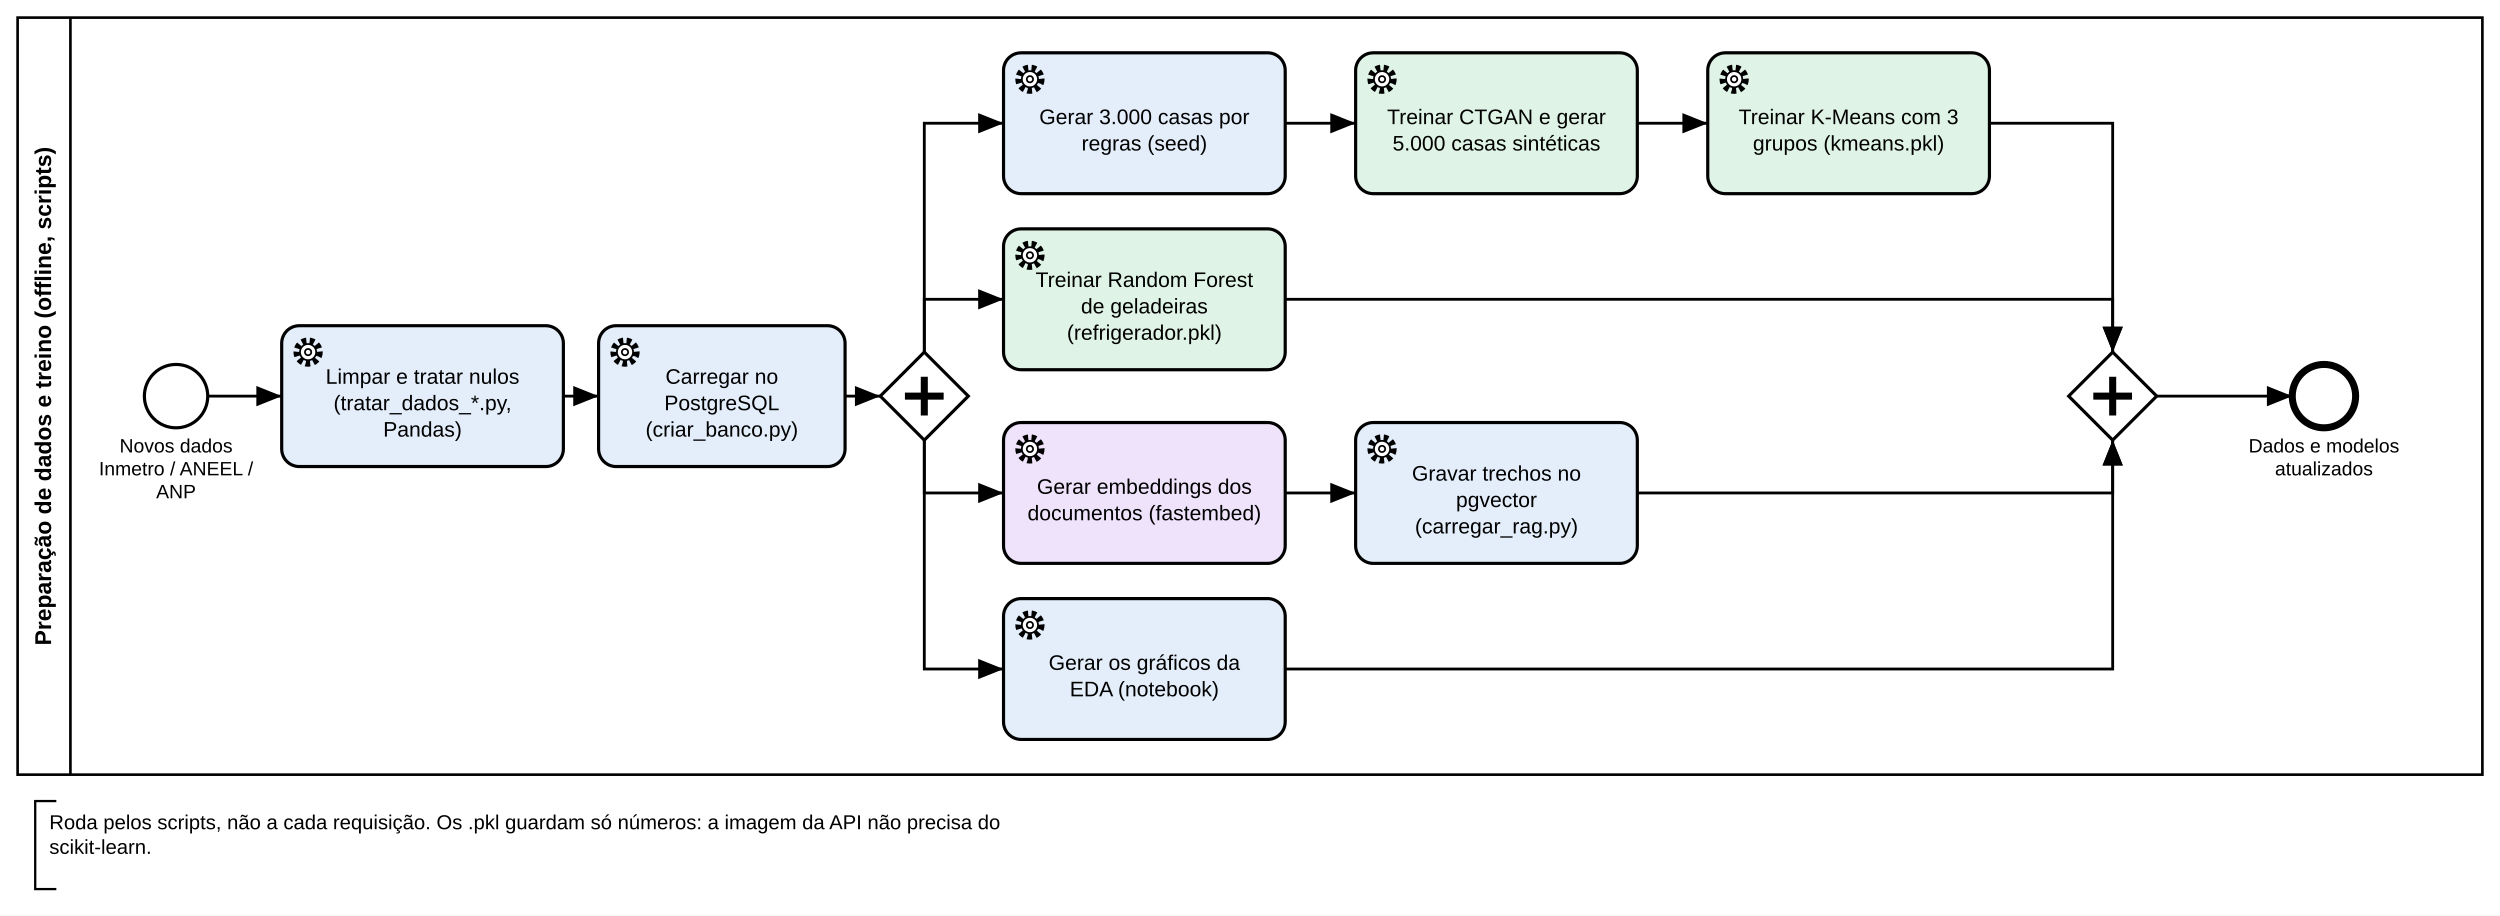
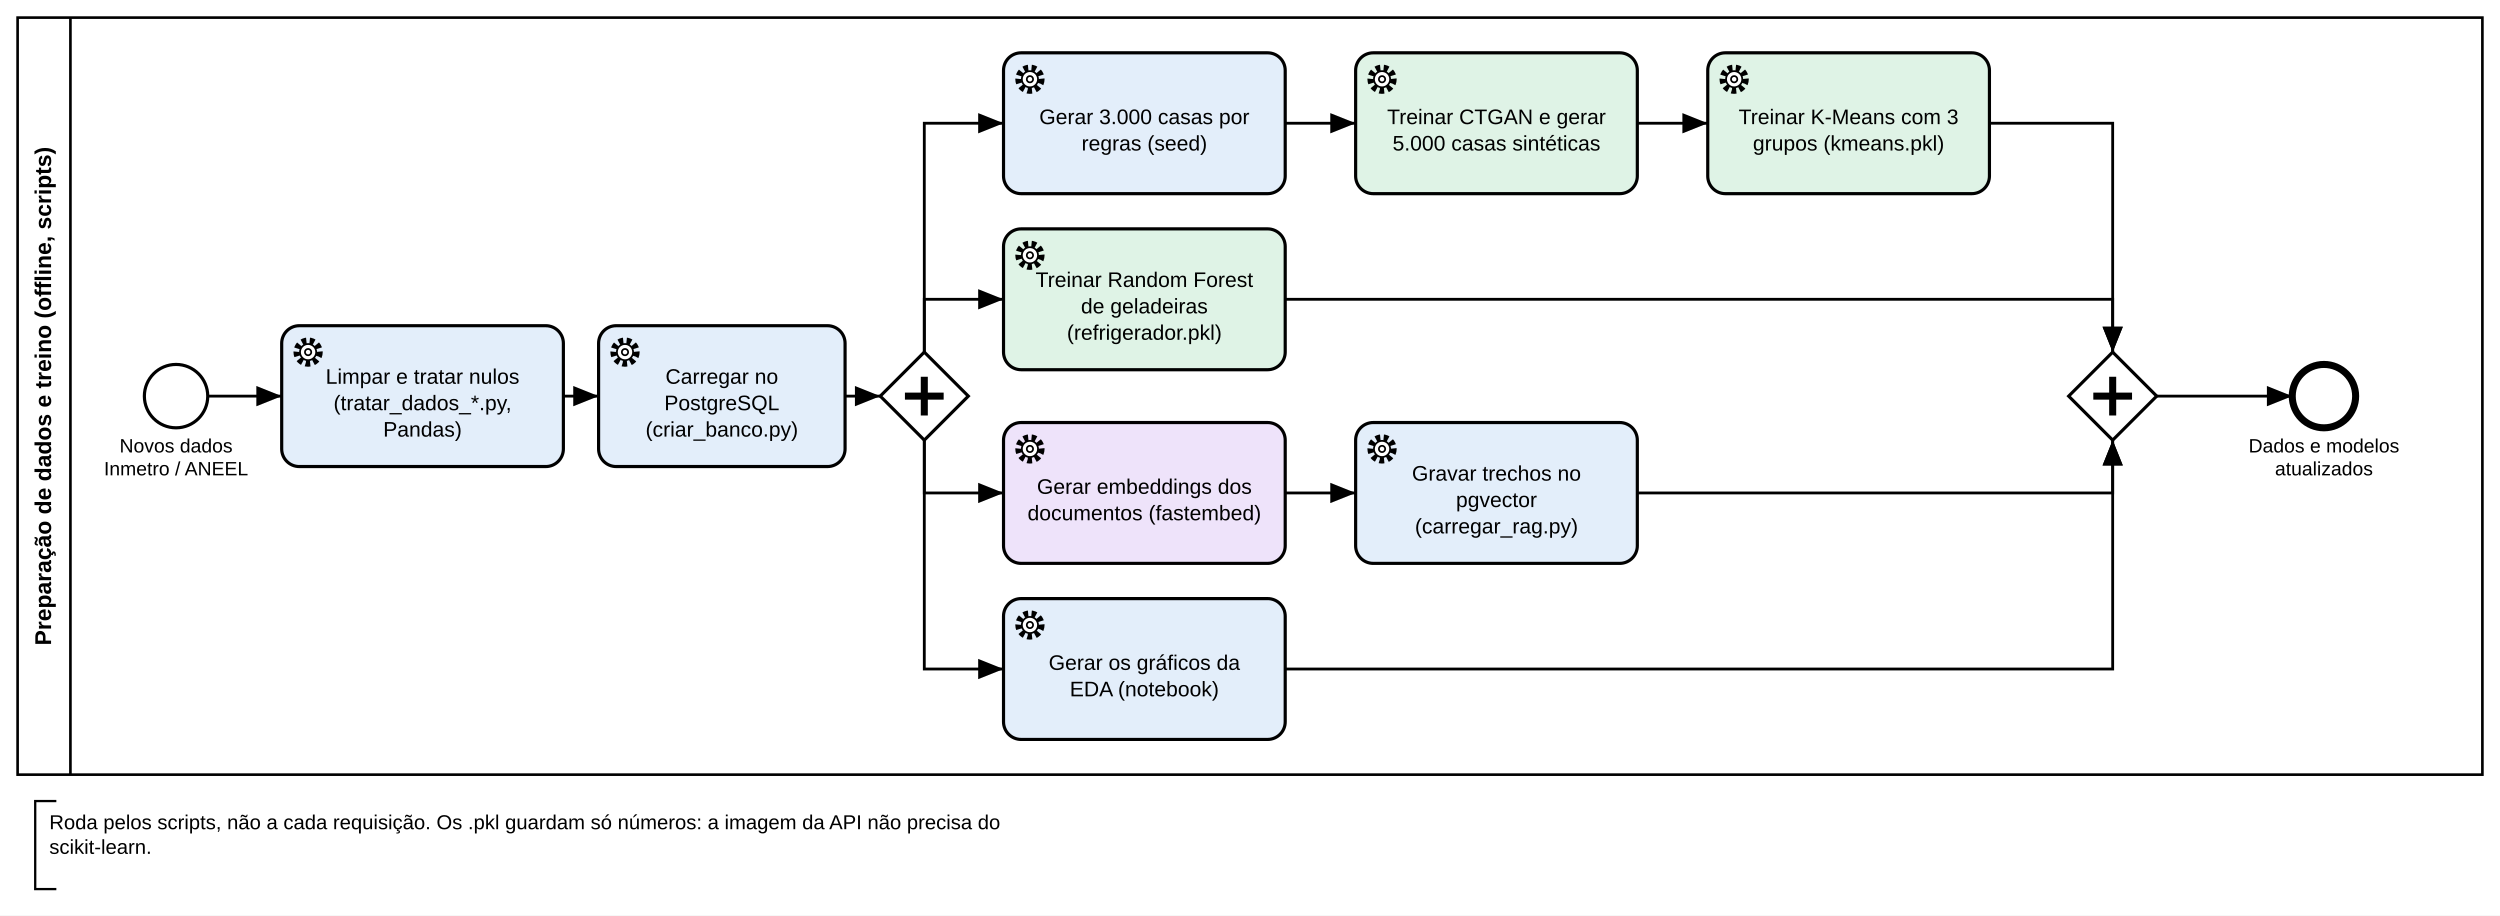
<svg xmlns="http://www.w3.org/2000/svg" viewBox="0 0 1420 520" width="1420" height="520" font-family="Arial, Helvetica, sans-serif" font-size="12">
  <defs>
    <marker id="seta" viewBox="0 0 10 10" refX="10" refY="5" markerWidth="9" markerHeight="9" orient="auto">
      <path d="M0,1 L10,5 L0,9 z" fill="#000" />
    </marker>
    <marker id="seta_msg" viewBox="0 0 10 10" refX="10" refY="5" markerWidth="10" markerHeight="10" orient="auto">
      <path d="M0,1 L10,5 L0,9 z" fill="#fff" stroke="#000" stroke-width="1" />
    </marker>
    <marker id="bola_msg" viewBox="0 0 10 10" refX="5" refY="5" markerWidth="8" markerHeight="8">
      <circle cx="5" cy="5" r="4" fill="#fff" stroke="#000" stroke-width="1" />
    </marker>
    <marker id="seta_dado" viewBox="0 0 10 10" refX="10" refY="5" markerWidth="8" markerHeight="8" orient="auto">
      <path d="M0,1 L10,5 L0,9" fill="none" stroke="#000" stroke-width="1.2" />
    </marker>
  </defs>
  <rect width="1420" height="520" fill="#fff" />
  <rect x="10" y="10" width="1400" height="430" fill="#FFFFFF" stroke="#000" stroke-width="1.5" />
  <line x1="40" y1="10" x2="40" y2="440" stroke="#000" stroke-width="1.5" />
  <text transform="translate(29,225.0) rotate(-90)" text-anchor="middle" font-size="13" font-weight="bold">Preparação de dados e treino (offline, scripts)</text>
  <path d="M32,455 L20,455 L20,505 L32,505" fill="none" stroke="#000" stroke-width="1.3" />
  <text x="28.0" y="471.0" text-anchor="start" font-size="11.5" font-weight="normal" font-style="normal">Roda pelos scripts, não a cada requisição. Os .pkl guardam só números: a imagem da API não precisa do</text>
  <text x="28.0" y="485.0" text-anchor="start" font-size="11.5" font-weight="normal" font-style="normal">scikit-learn.</text>
  <polyline points="118.0,225.0 160.0,225.0" fill="none" stroke="#000" stroke-width="1.6" marker-end="url(#seta)" />
  <polyline points="320.0,225.0 340.0,225.0" fill="none" stroke="#000" stroke-width="1.6" marker-end="url(#seta)" />
  <polyline points="480.0,225.0 500.0,225.0" fill="none" stroke="#000" stroke-width="1.6" marker-end="url(#seta)" />
  <polyline points="525.0,200.0 525.0,70.0 570.0,70.0" fill="none" stroke="#000" stroke-width="1.6" marker-end="url(#seta)" />
  <polyline points="525.0,200.0 525.0,170.0 570.0,170.0" fill="none" stroke="#000" stroke-width="1.6" marker-end="url(#seta)" />
  <polyline points="525.0,250.0 525.0,280.0 570.0,280.0" fill="none" stroke="#000" stroke-width="1.6" marker-end="url(#seta)" />
  <polyline points="525.0,250.0 525.0,380.0 570.0,380.0" fill="none" stroke="#000" stroke-width="1.6" marker-end="url(#seta)" />
  <polyline points="730.0,70.0 770.0,70.0" fill="none" stroke="#000" stroke-width="1.6" marker-end="url(#seta)" />
  <polyline points="930.0,70.0 970.0,70.0" fill="none" stroke="#000" stroke-width="1.6" marker-end="url(#seta)" />
  <polyline points="730.0,280.0 770.0,280.0" fill="none" stroke="#000" stroke-width="1.6" marker-end="url(#seta)" />
  <polyline points="1130.0,70.0 1200.0,70.0 1200.0,200.0" fill="none" stroke="#000" stroke-width="1.6" marker-end="url(#seta)" />
  <polyline points="730.0,170.0 1200.0,170.0 1200.0,200.0" fill="none" stroke="#000" stroke-width="1.6" marker-end="url(#seta)" />
  <polyline points="930.0,280.0 1200.0,280.0 1200.0,250.0" fill="none" stroke="#000" stroke-width="1.6" marker-end="url(#seta)" />
  <polyline points="730.0,380.0 1200.0,380.0 1200.0,250.0" fill="none" stroke="#000" stroke-width="1.6" marker-end="url(#seta)" />
  <polyline points="1225.0,225.0 1302.0,225.0" fill="none" stroke="#000" stroke-width="1.6" marker-end="url(#seta)" />
  <circle cx="100" cy="225" r="18" fill="#fff" stroke="#000" stroke-width="1.8" />
  <text x="100.0" y="257.0" text-anchor="middle" font-size="11" font-weight="normal" font-style="normal">Novos dados</text>
-   <text x="100.0" y="270.0" text-anchor="middle" font-size="11" font-weight="normal" font-style="normal">Inmetro / ANEEL /</text>
-   <text x="100.0" y="283.0" text-anchor="middle" font-size="11" font-weight="normal" font-style="normal">ANP</text>
+   <text x="100.0" y="270.0" text-anchor="middle" font-size="11" font-weight="normal" font-style="normal">Inmetro / ANEEL</text>
  <rect x="160.0" y="185.0" width="160" height="80" rx="10" fill="#E3EEFA" stroke="#000" stroke-width="1.8" />
  <text x="240.0" y="218.0" text-anchor="middle" font-size="12" font-weight="normal" font-style="normal">Limpar e tratar nulos</text>
  <text x="240.0" y="233.0" text-anchor="middle" font-size="12" font-weight="normal" font-style="normal">(tratar_dados_*.py,</text>
  <text x="240.0" y="248.0" text-anchor="middle" font-size="12" font-weight="normal" font-style="normal">Pandas)</text>
  <circle cx="175.0" cy="200.0" r="6.5" fill="none" stroke="#000" stroke-width="3.6" stroke-dasharray="2.6 1.9" />
  <circle cx="175.0" cy="200.0" r="4.6" fill="#fff" stroke="#000" stroke-width="1" />
  <circle cx="175.0" cy="200.0" r="1.8" fill="none" stroke="#000" stroke-width="1" />
  <rect x="340.0" y="185.0" width="140" height="80" rx="10" fill="#E3EEFA" stroke="#000" stroke-width="1.8" />
  <text x="410.0" y="218.0" text-anchor="middle" font-size="12" font-weight="normal" font-style="normal">Carregar no</text>
  <text x="410.0" y="233.0" text-anchor="middle" font-size="12" font-weight="normal" font-style="normal">PostgreSQL</text>
  <text x="410.0" y="248.0" text-anchor="middle" font-size="12" font-weight="normal" font-style="normal">(criar_banco.py)</text>
  <circle cx="355.0" cy="200.0" r="6.5" fill="none" stroke="#000" stroke-width="3.6" stroke-dasharray="2.6 1.9" />
  <circle cx="355.0" cy="200.0" r="4.6" fill="#fff" stroke="#000" stroke-width="1" />
  <circle cx="355.0" cy="200.0" r="1.8" fill="none" stroke="#000" stroke-width="1" />
  <polygon points="525,200 550,225 525,250 500,225" fill="#fff" stroke="#000" stroke-width="1.8" />
  <path d="M514,225 L536,225 M525,214 L525,236" stroke="#000" stroke-width="4" />
  <rect x="570.0" y="30.0" width="160" height="80" rx="10" fill="#E3EEFA" stroke="#000" stroke-width="1.8" />
  <text x="650.0" y="70.5" text-anchor="middle" font-size="12" font-weight="normal" font-style="normal">Gerar 3.000 casas por</text>
  <text x="650.0" y="85.5" text-anchor="middle" font-size="12" font-weight="normal" font-style="normal">regras (seed)</text>
  <circle cx="585.0" cy="45.0" r="6.5" fill="none" stroke="#000" stroke-width="3.6" stroke-dasharray="2.6 1.9" />
  <circle cx="585.0" cy="45.0" r="4.6" fill="#fff" stroke="#000" stroke-width="1" />
  <circle cx="585.0" cy="45.0" r="1.8" fill="none" stroke="#000" stroke-width="1" />
  <rect x="770.0" y="30.0" width="160" height="80" rx="10" fill="#DFF3E6" stroke="#000" stroke-width="1.8" />
  <text x="850.0" y="70.5" text-anchor="middle" font-size="12" font-weight="normal" font-style="normal">Treinar CTGAN e gerar</text>
  <text x="850.0" y="85.5" text-anchor="middle" font-size="12" font-weight="normal" font-style="normal">5.000 casas sintéticas</text>
  <circle cx="785.0" cy="45.0" r="6.5" fill="none" stroke="#000" stroke-width="3.6" stroke-dasharray="2.6 1.9" />
  <circle cx="785.0" cy="45.0" r="4.6" fill="#fff" stroke="#000" stroke-width="1" />
  <circle cx="785.0" cy="45.0" r="1.8" fill="none" stroke="#000" stroke-width="1" />
  <rect x="970.0" y="30.0" width="160" height="80" rx="10" fill="#DFF3E6" stroke="#000" stroke-width="1.8" />
  <text x="1050.0" y="70.5" text-anchor="middle" font-size="12" font-weight="normal" font-style="normal">Treinar K-Means com 3</text>
  <text x="1050.0" y="85.5" text-anchor="middle" font-size="12" font-weight="normal" font-style="normal">grupos (kmeans.pkl)</text>
  <circle cx="985.0" cy="45.0" r="6.5" fill="none" stroke="#000" stroke-width="3.6" stroke-dasharray="2.6 1.9" />
  <circle cx="985.0" cy="45.0" r="4.6" fill="#fff" stroke="#000" stroke-width="1" />
  <circle cx="985.0" cy="45.0" r="1.8" fill="none" stroke="#000" stroke-width="1" />
  <rect x="570.0" y="130.0" width="160" height="80" rx="10" fill="#DFF3E6" stroke="#000" stroke-width="1.8" />
  <text x="650.0" y="163.0" text-anchor="middle" font-size="12" font-weight="normal" font-style="normal">Treinar Random Forest</text>
  <text x="650.0" y="178.0" text-anchor="middle" font-size="12" font-weight="normal" font-style="normal">de geladeiras</text>
  <text x="650.0" y="193.0" text-anchor="middle" font-size="12" font-weight="normal" font-style="normal">(refrigerador.pkl)</text>
  <circle cx="585.0" cy="145.0" r="6.5" fill="none" stroke="#000" stroke-width="3.6" stroke-dasharray="2.6 1.9" />
  <circle cx="585.0" cy="145.0" r="4.6" fill="#fff" stroke="#000" stroke-width="1" />
  <circle cx="585.0" cy="145.0" r="1.8" fill="none" stroke="#000" stroke-width="1" />
  <rect x="570.0" y="240.0" width="160" height="80" rx="10" fill="#EEE3FA" stroke="#000" stroke-width="1.8" />
  <text x="650.0" y="280.5" text-anchor="middle" font-size="12" font-weight="normal" font-style="normal">Gerar embeddings dos</text>
  <text x="650.0" y="295.5" text-anchor="middle" font-size="12" font-weight="normal" font-style="normal">documentos (fastembed)</text>
  <circle cx="585.0" cy="255.0" r="6.5" fill="none" stroke="#000" stroke-width="3.6" stroke-dasharray="2.6 1.9" />
  <circle cx="585.0" cy="255.0" r="4.6" fill="#fff" stroke="#000" stroke-width="1" />
  <circle cx="585.0" cy="255.0" r="1.8" fill="none" stroke="#000" stroke-width="1" />
  <rect x="770.0" y="240.0" width="160" height="80" rx="10" fill="#E3EEFA" stroke="#000" stroke-width="1.8" />
  <text x="850.0" y="273.0" text-anchor="middle" font-size="12" font-weight="normal" font-style="normal">Gravar trechos no</text>
  <text x="850.0" y="288.0" text-anchor="middle" font-size="12" font-weight="normal" font-style="normal">pgvector</text>
  <text x="850.0" y="303.0" text-anchor="middle" font-size="12" font-weight="normal" font-style="normal">(carregar_rag.py)</text>
  <circle cx="785.0" cy="255.0" r="6.5" fill="none" stroke="#000" stroke-width="3.6" stroke-dasharray="2.6 1.9" />
  <circle cx="785.0" cy="255.0" r="4.6" fill="#fff" stroke="#000" stroke-width="1" />
  <circle cx="785.0" cy="255.0" r="1.8" fill="none" stroke="#000" stroke-width="1" />
  <rect x="570.0" y="340.0" width="160" height="80" rx="10" fill="#E3EEFA" stroke="#000" stroke-width="1.8" />
  <text x="650.0" y="380.5" text-anchor="middle" font-size="12" font-weight="normal" font-style="normal">Gerar os gráficos da</text>
  <text x="650.0" y="395.5" text-anchor="middle" font-size="12" font-weight="normal" font-style="normal">EDA (notebook)</text>
  <circle cx="585.0" cy="355.0" r="6.5" fill="none" stroke="#000" stroke-width="3.6" stroke-dasharray="2.6 1.9" />
  <circle cx="585.0" cy="355.0" r="4.6" fill="#fff" stroke="#000" stroke-width="1" />
  <circle cx="585.0" cy="355.0" r="1.8" fill="none" stroke="#000" stroke-width="1" />
  <polygon points="1200,200 1225,225 1200,250 1175,225" fill="#fff" stroke="#000" stroke-width="1.8" />
  <path d="M1189,225 L1211,225 M1200,214 L1200,236" stroke="#000" stroke-width="4" />
  <circle cx="1320" cy="225" r="18" fill="#fff" stroke="#000" stroke-width="4" />
  <text x="1320.0" y="257.0" text-anchor="middle" font-size="11" font-weight="normal" font-style="normal">Dados e modelos</text>
  <text x="1320.0" y="270.0" text-anchor="middle" font-size="11" font-weight="normal" font-style="normal">atualizados</text>
</svg>
